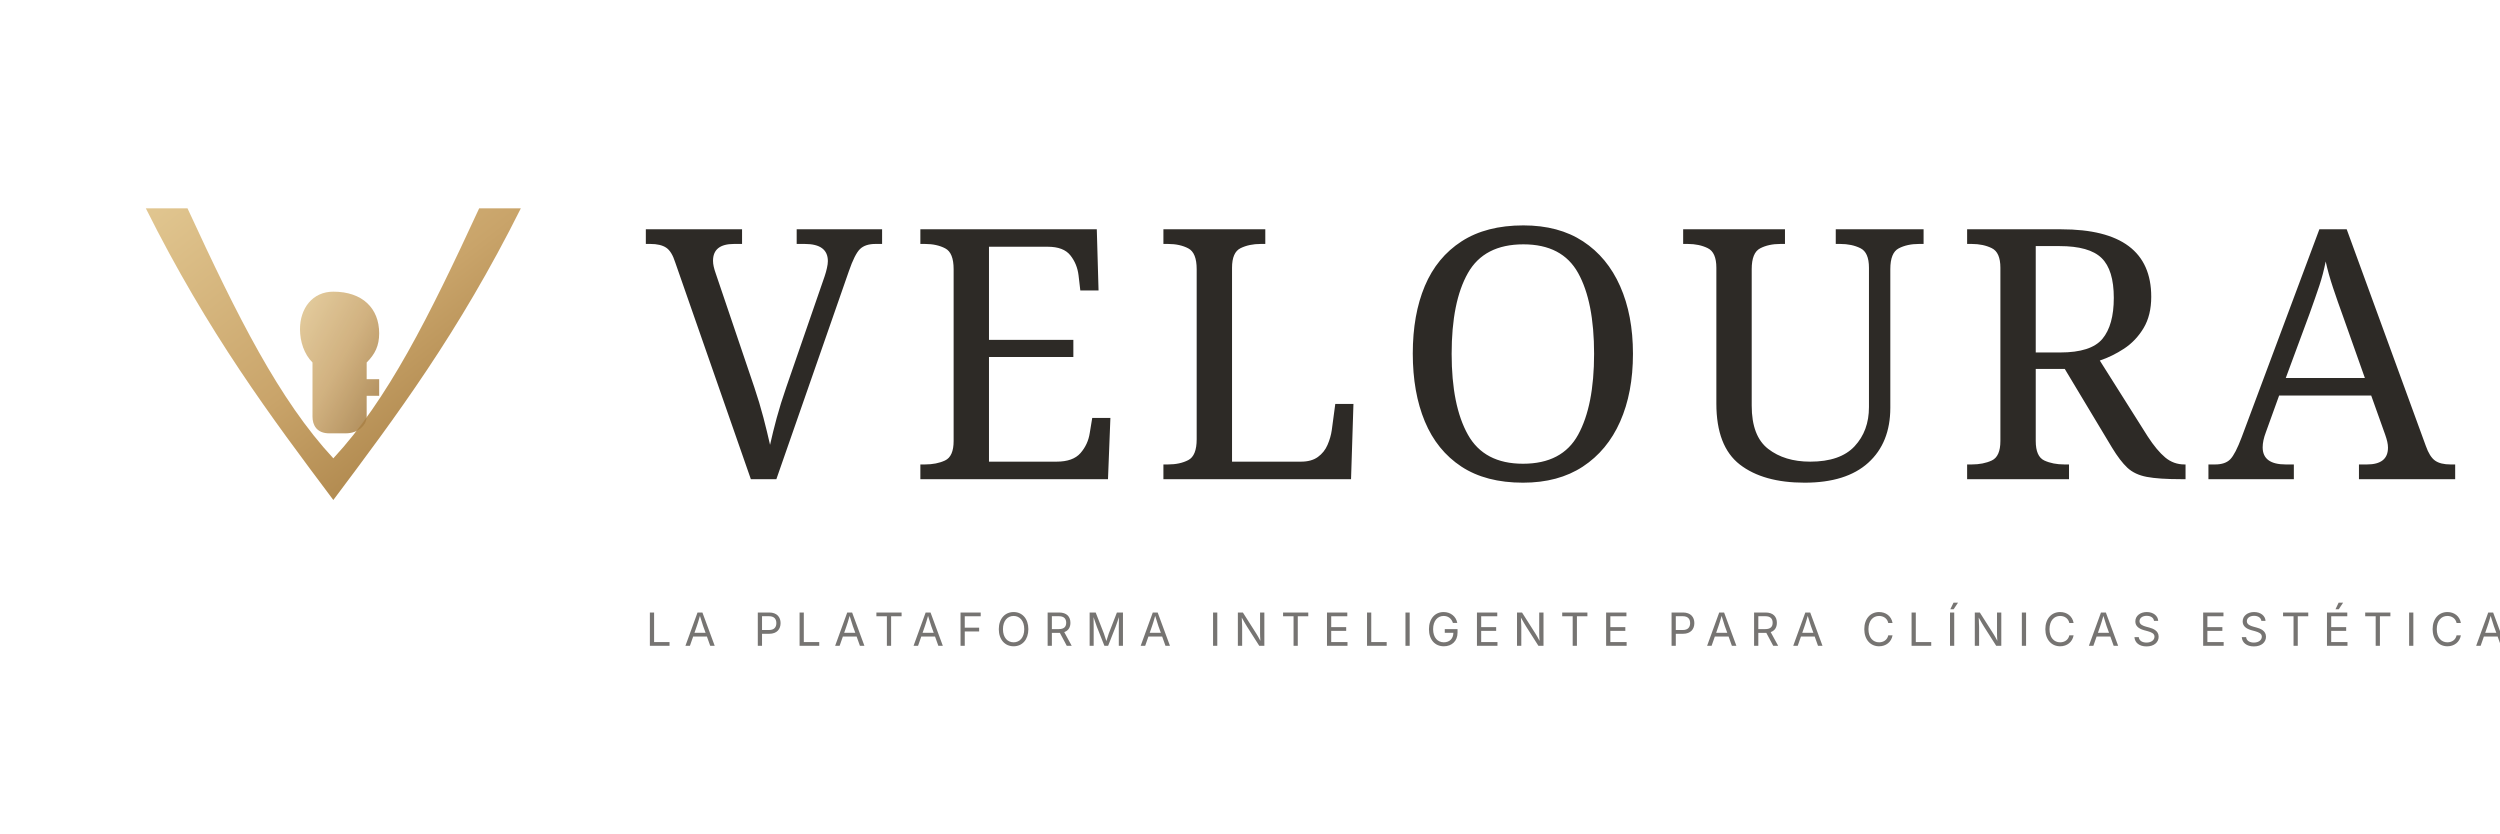
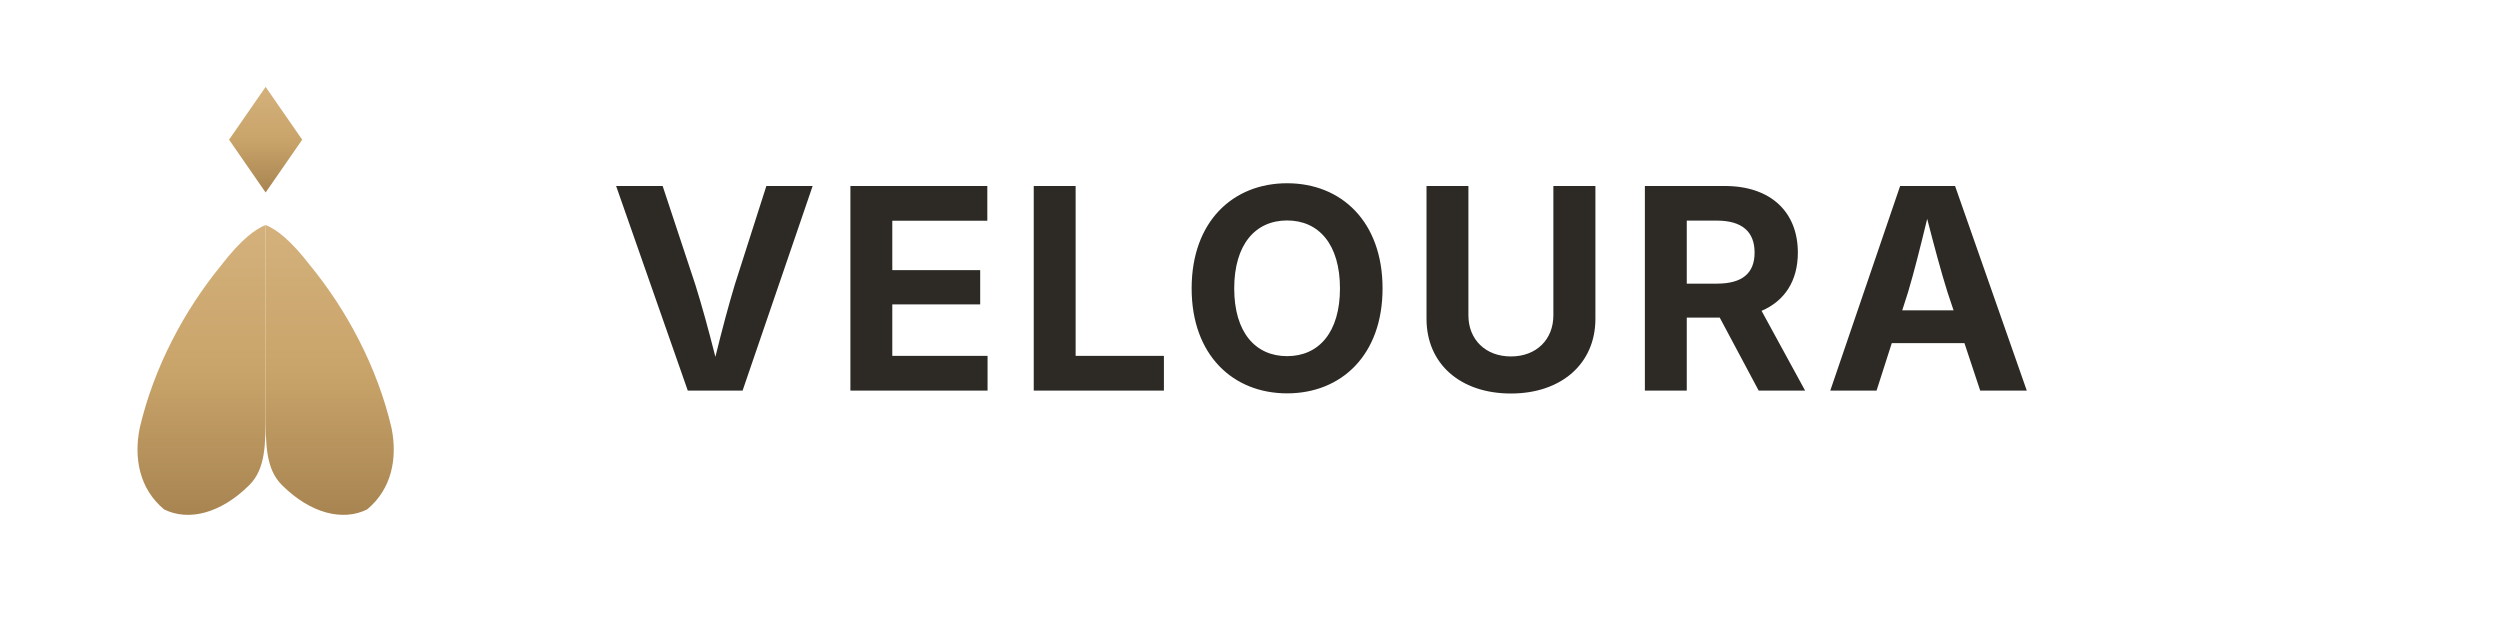
- <svg xmlns="http://www.w3.org/2000/svg" viewBox="0 0 600 200" role="img" aria-label="Veloura — La plataforma inteligente para clínicas estéticas">
+ <svg xmlns="http://www.w3.org/2000/svg" viewBox="0 0 800 200" role="img" aria-label="Veloura — La plataforma inteligente para clínicas estéticas">
  <defs>
-     <linearGradient id="vgold2" x1="0" y1="0" x2="1" y2="1">
-       <stop offset="0%" stop-color="#E1C690" />
+     <linearGradient id="vw-gold" x1="0.5" y1="0" x2="0.5" y2="1">
+       <stop offset="0%" stop-color="#D4B17C" />
      <stop offset="50%" stop-color="#C9A46A" />
-       <stop offset="100%" stop-color="#9C7338" />
+       <stop offset="100%" stop-color="#A88451" />
    </linearGradient>
  </defs>
-   <g transform="translate(15 20)">
-     <path d="M 20 30          C 35 60, 50 80, 65 100          C 80 80, 95 60, 110 30          L 100 30          C 88 56, 78 76, 65 90          C 52 76, 42 56, 30 30          Z" fill="url(#vgold2)" />
-     <path d="M 65 50          C 72 50, 76 54, 76 60          C 76 63, 75 65, 73 67          L 73 71          L 76 71          L 76 75          L 73 75          L 73 80          C 73 82, 71 84, 68 84          L 64 84          C 61 84, 60 82, 60 80          L 60 67          C 58 65, 57 62, 57 59          C 57 54, 60 50, 65 50 Z" fill="url(#vgold2)" opacity="0.85" />
+   <g transform="translate(20 20) scale(0.65)">
+     <path d="M 100 12 L 118 38 L 100 64 L 82 38 Z" fill="url(#vw-gold)" />
+     <path d="M 100 80 C 95 82, 88 87, 78 100          C 60 122, 45 150, 38 180          C 35 195, 38 210, 50 220          C 62 226, 78 222, 92 208          C 100 200, 100 188, 100 172 L 100 80 Z" fill="url(#vw-gold)" />
+     <path d="M 100 80 C 105 82, 112 87, 122 100          C 140 122, 155 150, 162 180          C 165 195, 162 210, 150 220          C 138 226, 122 222, 108 208          C 100 200, 100 188, 100 172 L 100 80 Z" fill="url(#vw-gold)" />
  </g>
-   <text x="155" y="115" font-family="'Cormorant Garamond', 'Playfair Display', Georgia, serif" font-weight="500" font-size="84" letter-spacing="6" fill="#2D2A26">VELOURA</text>
-   <text x="155" y="155" font-family="'Inter', sans-serif" font-weight="400" font-size="11" letter-spacing="3" fill="#2D2A26" opacity="0.65">LA PLATAFORMA INTELIGENTE PARA CLÍNICAS ESTÉTICAS</text>
+   <text x="195" y="125" font-family="'Inter', 'DM Sans', 'Helvetica Neue', system-ui, sans-serif" font-weight="700" font-size="90" letter-spacing="4" fill="#2D2A26">VELOURA</text>
</svg>
